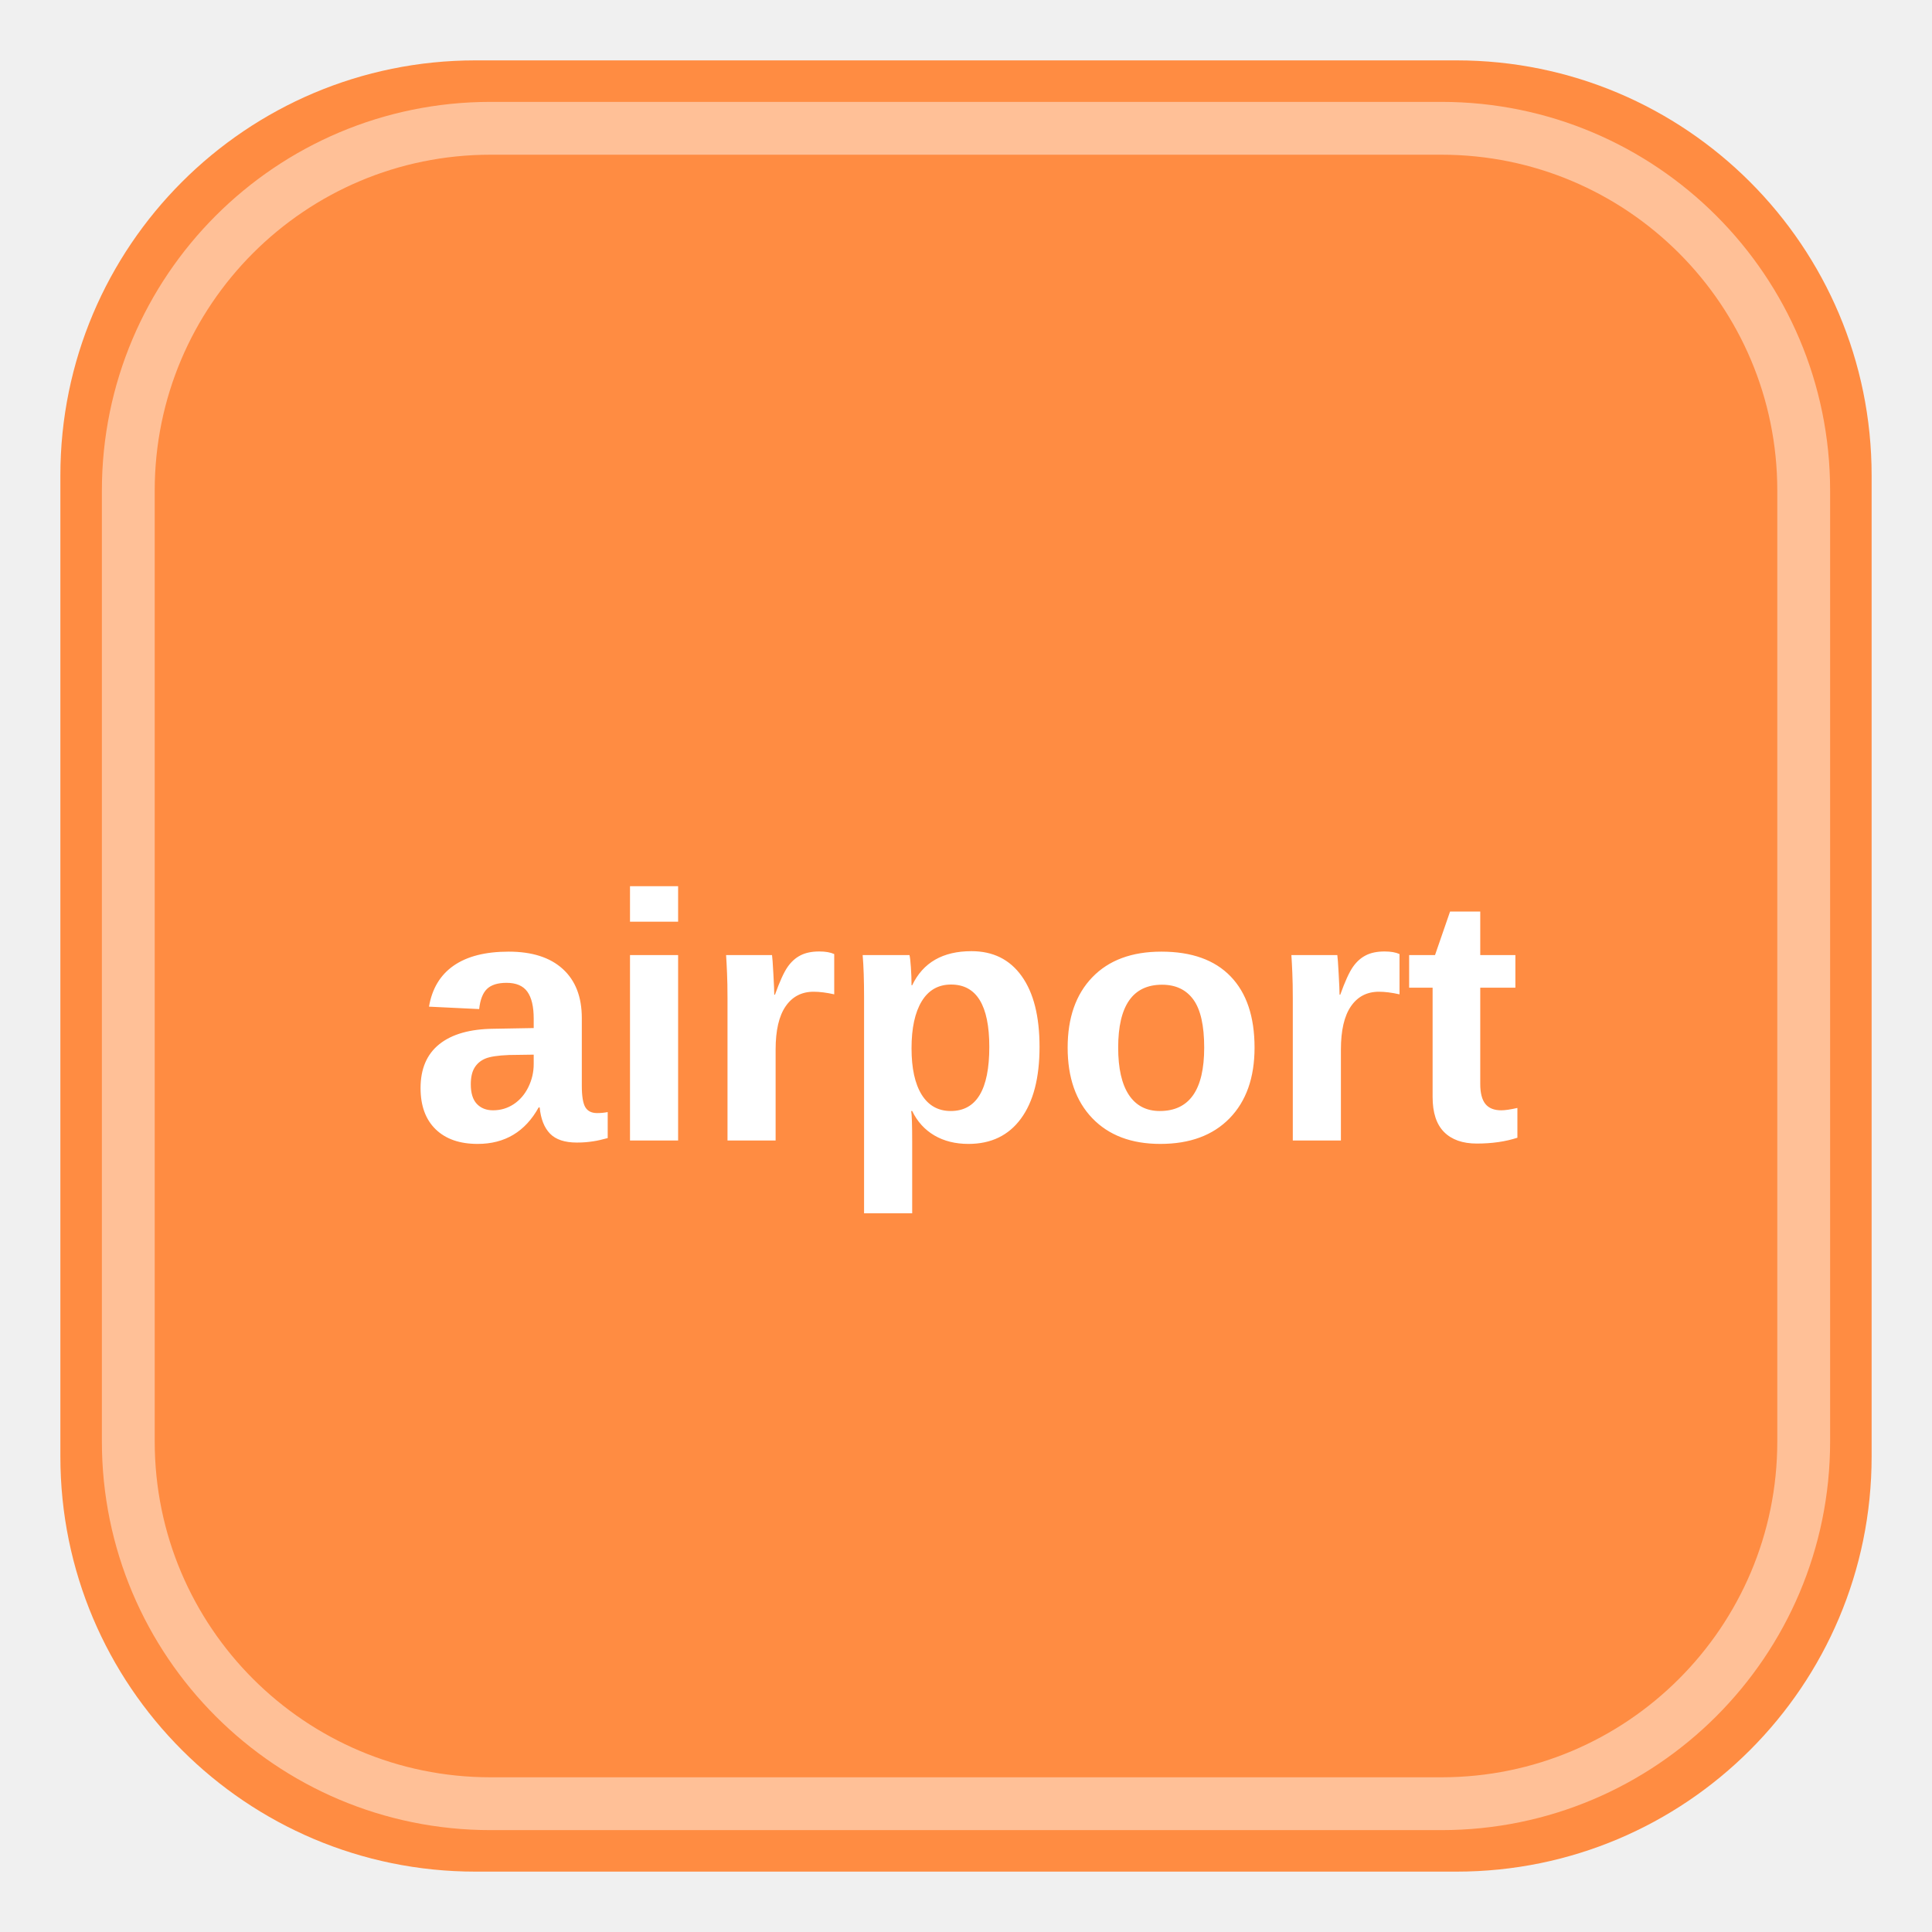
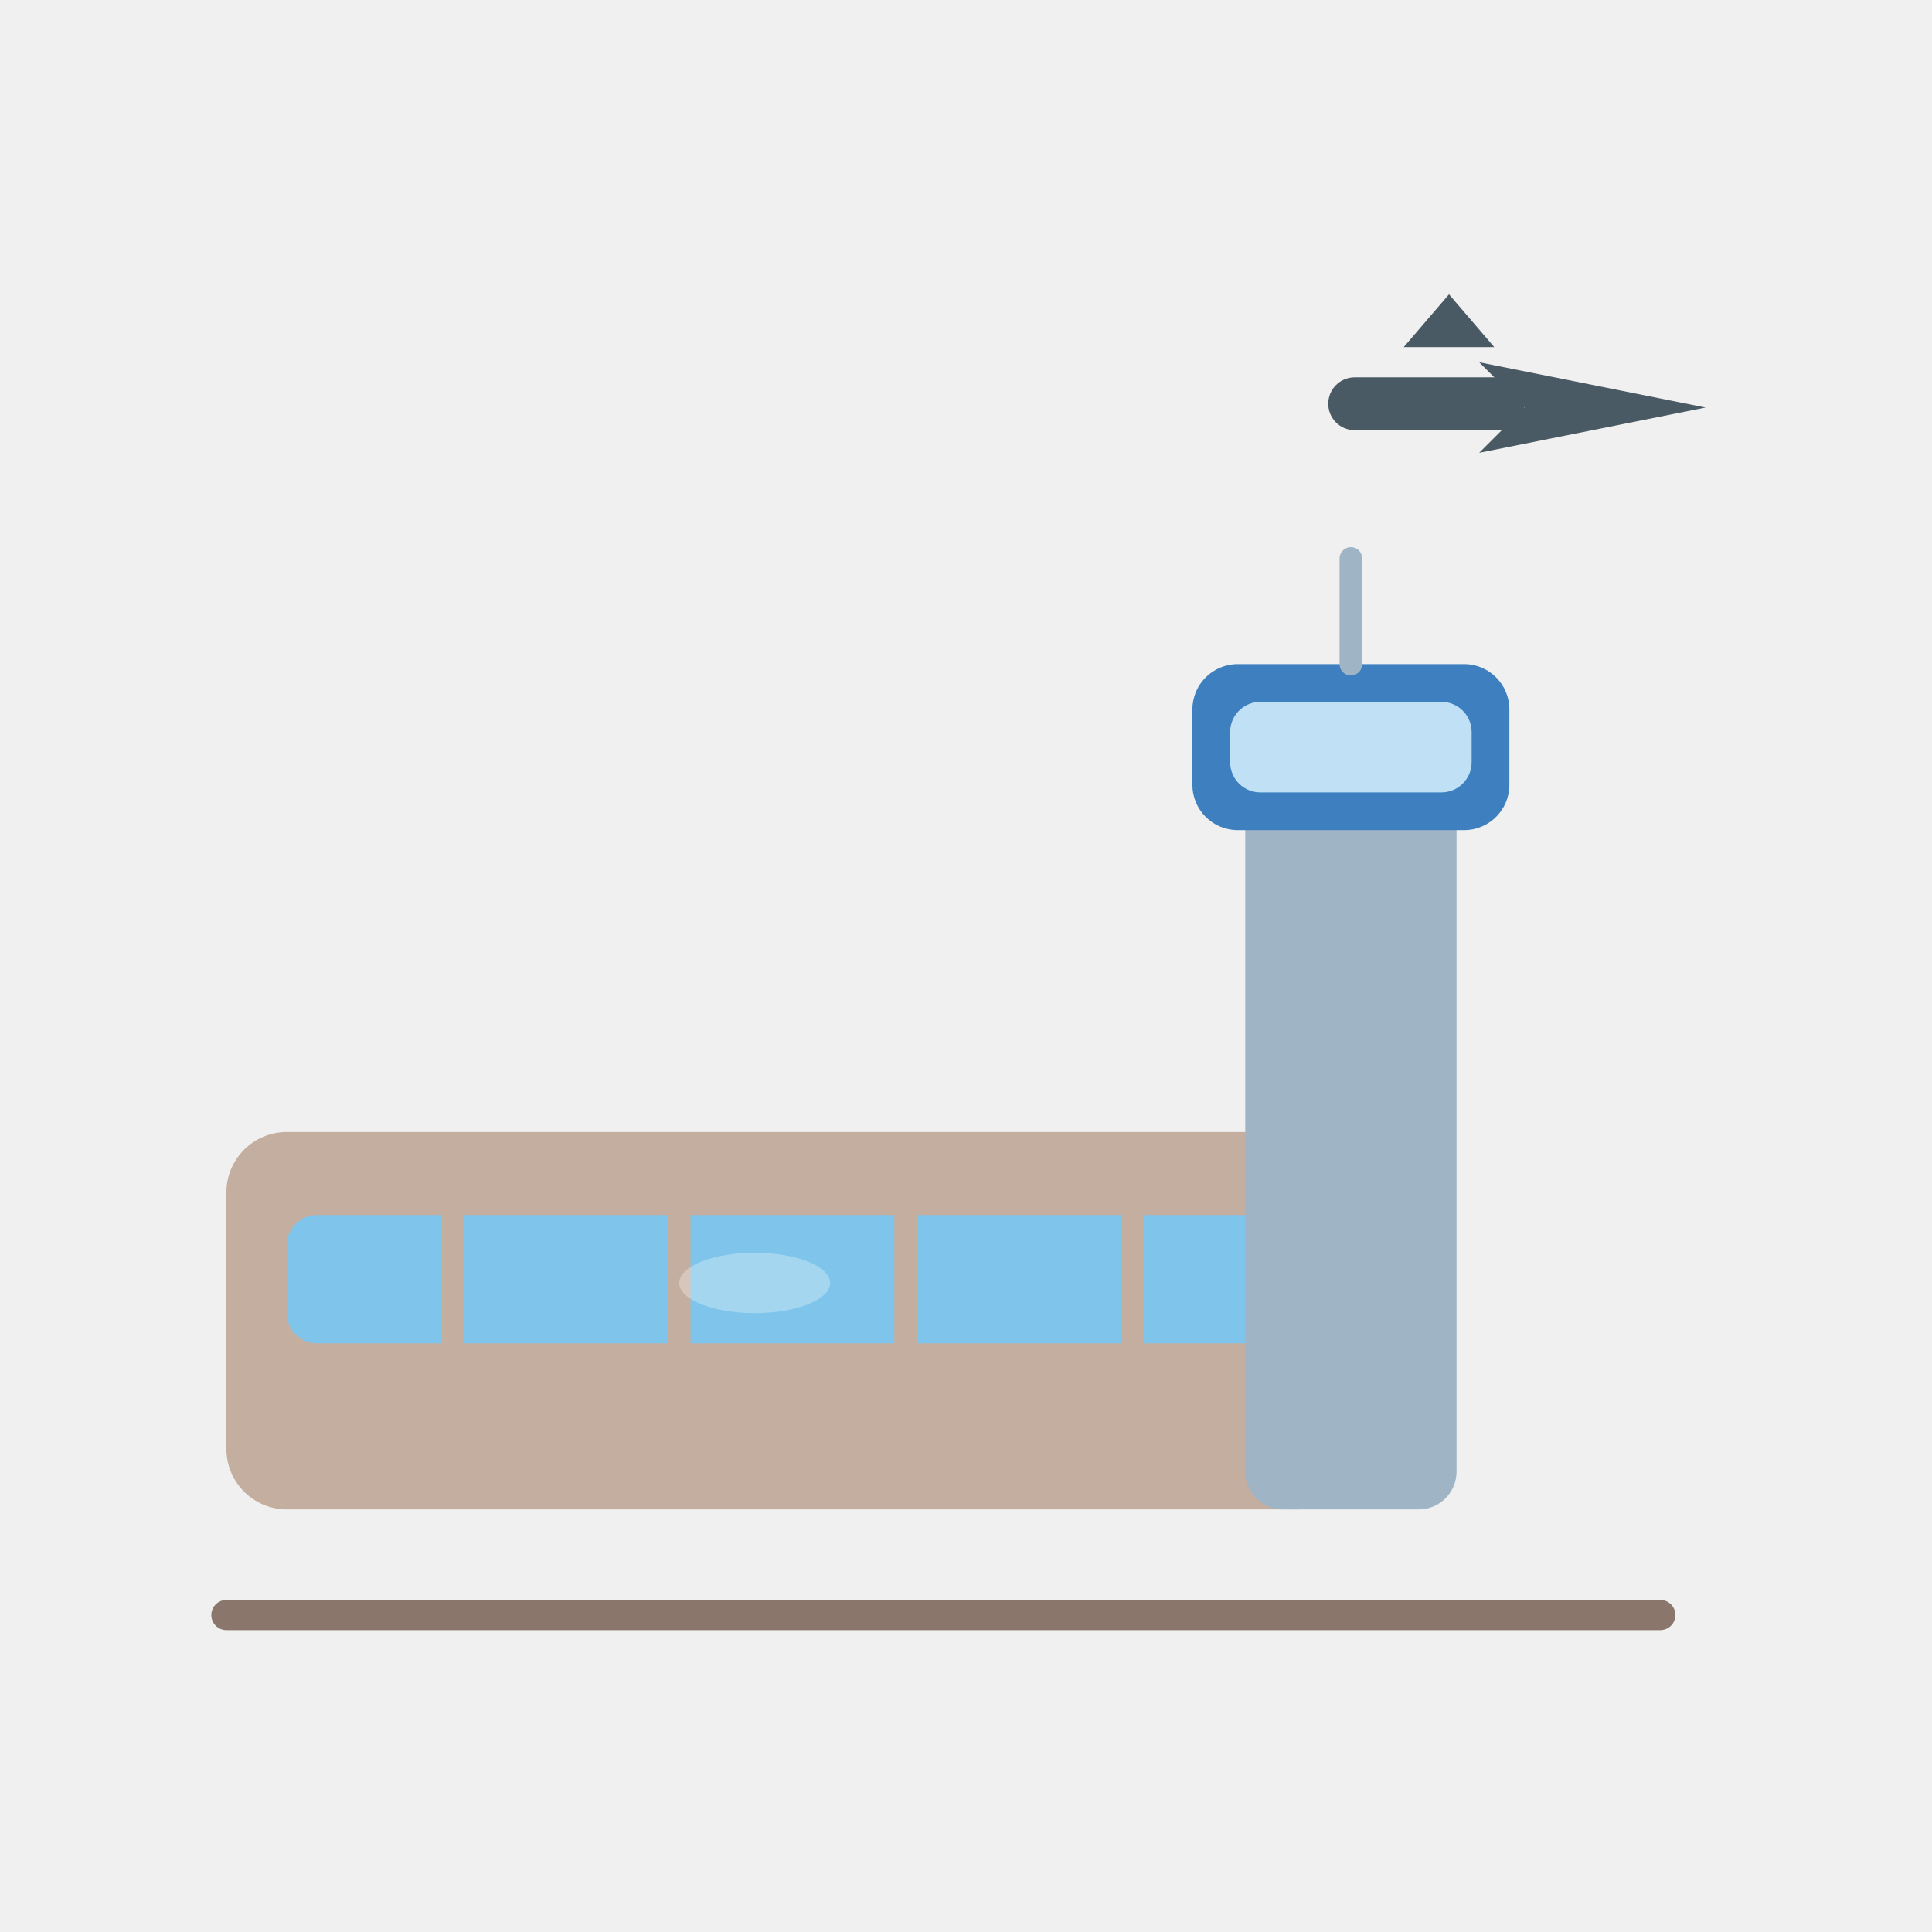
<svg xmlns="http://www.w3.org/2000/svg" width="512" height="512" viewBox="0 0 512 512">
-   <rect x="16" y="16" width="480" height="480" rx="110" fill="#FF8C42" />
-   <rect x="34" y="34" width="444" height="444" rx="96" fill="none" stroke="rgba(255,255,255,0.45)" stroke-width="14" />
-   <text x="256" y="270" font-family="Arial, Helvetica, sans-serif" font-weight="bold" font-size="93" fill="#FFFFFF" text-anchor="middle" dominant-baseline="central">airport</text>
+   <rect x="60" y="300" width="300" height="100" rx="16" fill="#C4AE9F" />
+   <rect x="76" y="322" width="268" height="34" rx="8" fill="#7FC4EA" />
+   <path d="M120 322 L120 356" stroke="#C4AE9F" stroke-width="6" fill="none" stroke-linecap="round" stroke-linejoin="round" opacity="1" />
+   <path d="M180 322 L180 356" stroke="#C4AE9F" stroke-width="6" fill="none" stroke-linecap="round" stroke-linejoin="round" opacity="1" />
+   <path d="M240 322 L240 356" stroke="#C4AE9F" stroke-width="6" fill="none" stroke-linecap="round" stroke-linejoin="round" opacity="1" />
+   <path d="M300 322 L300 356" stroke="#C4AE9F" stroke-width="6" fill="none" stroke-linecap="round" stroke-linejoin="round" opacity="1" />
+   <rect x="330" y="200" width="56" height="200" rx="10" fill="#9FB4C4" />
+   <rect x="316" y="176" width="84" height="44" rx="12" fill="#3E7FBF" />
+   <rect x="326" y="186" width="64" height="24" rx="8" fill="#BFE0F5" />
+   <path d="M358 176 L358 148" stroke="#9FB4C4" stroke-width="6" fill="none" stroke-linecap="round" stroke-linejoin="round" opacity="1" />
+   <path d="M392 96 L452 108 L392 120 L404 108 Z" fill="#4A5A64" />
+   <rect x="352" y="100" width="52" height="14" rx="7" fill="#4A5A64" />
+   <path d="M372 92 L384 78 L396 92 Z" fill="#4A5A64" />
+   <path d="M60 428 L440 428" stroke="#8A766A" stroke-width="8" fill="none" stroke-linecap="round" stroke-linejoin="round" opacity="1" />
+   <ellipse cx="200" cy="340" rx="20" ry="8" fill="#FFFFFF" opacity="0.3" />
</svg>
